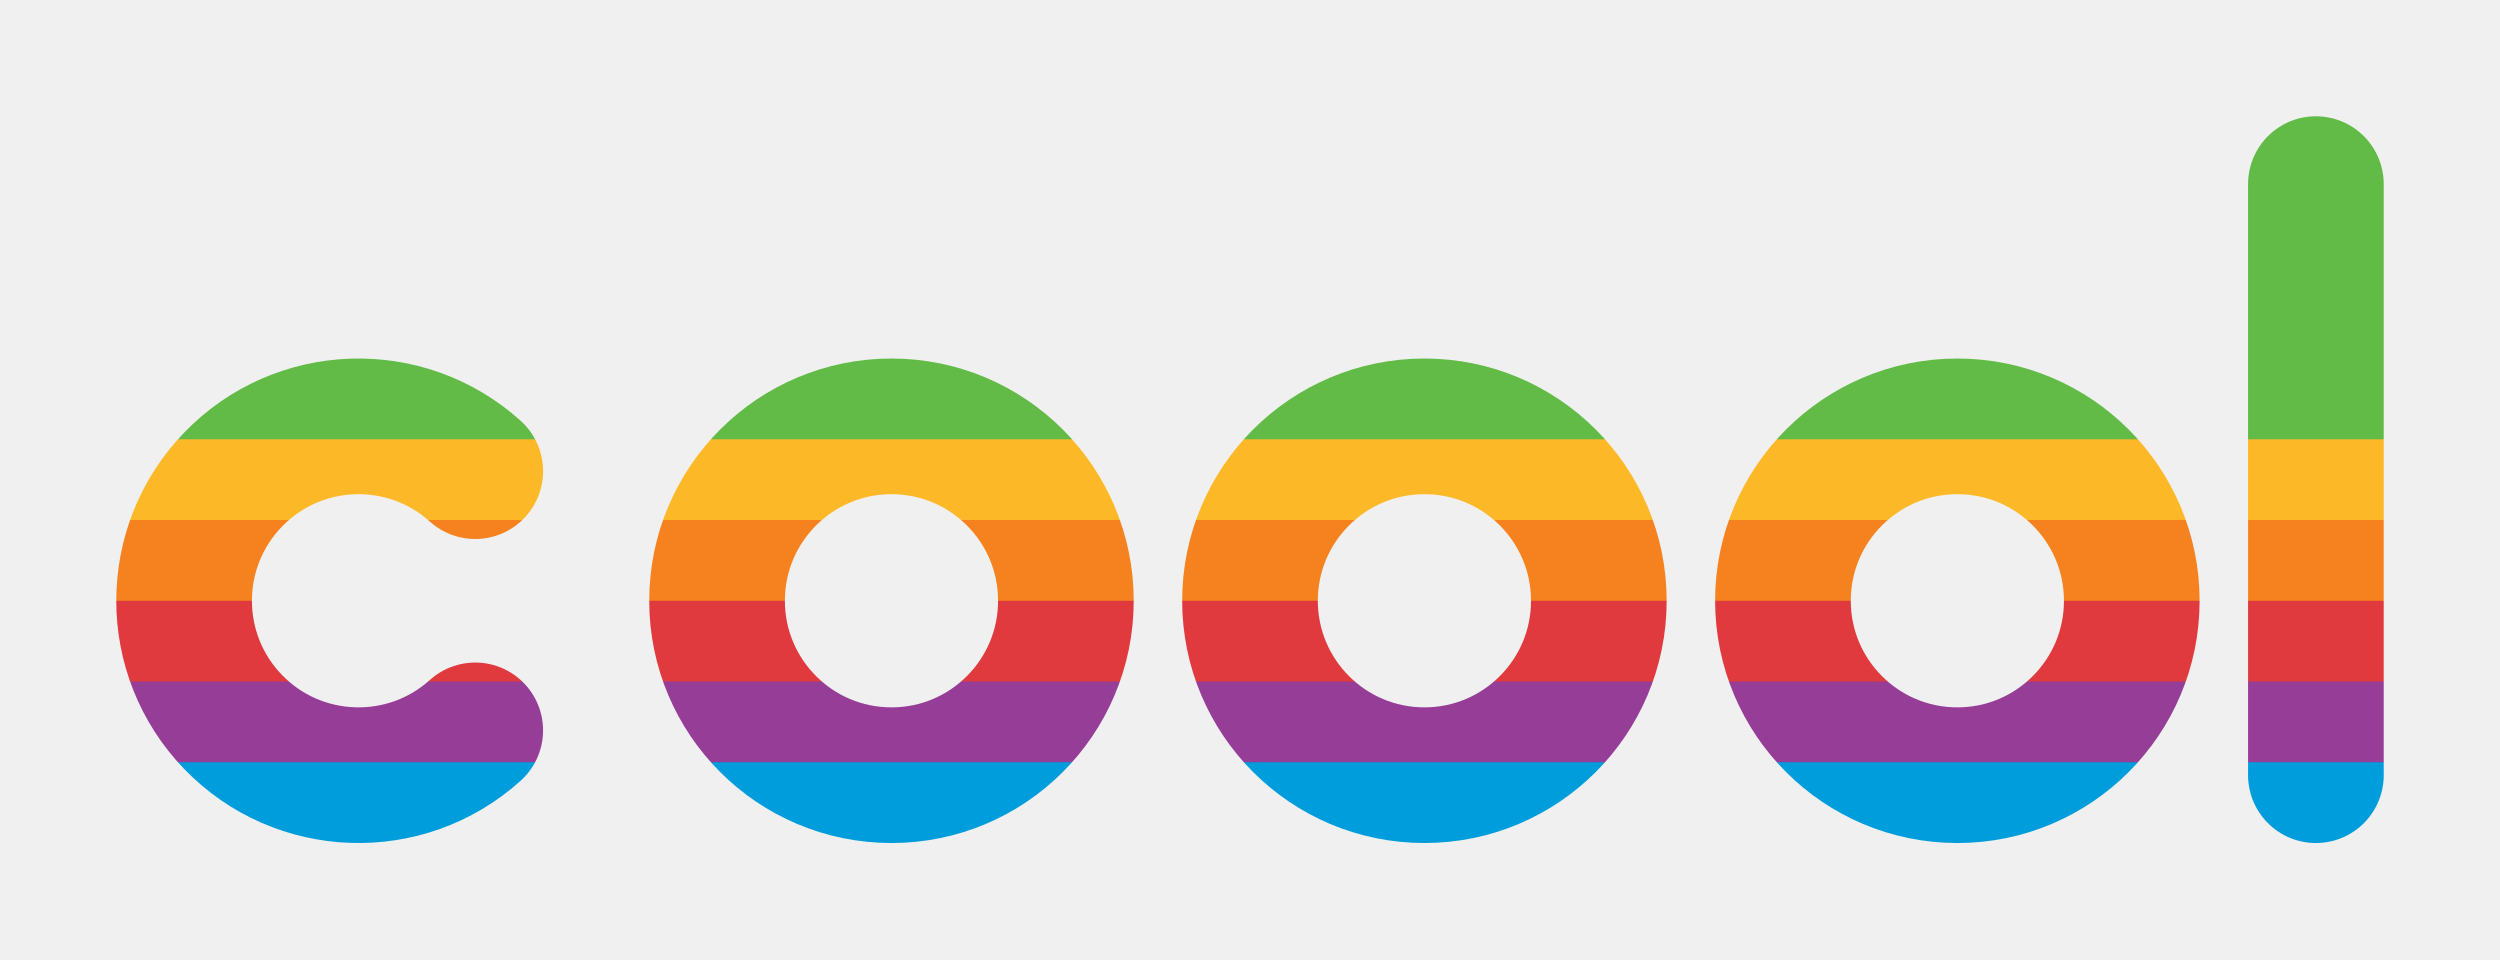
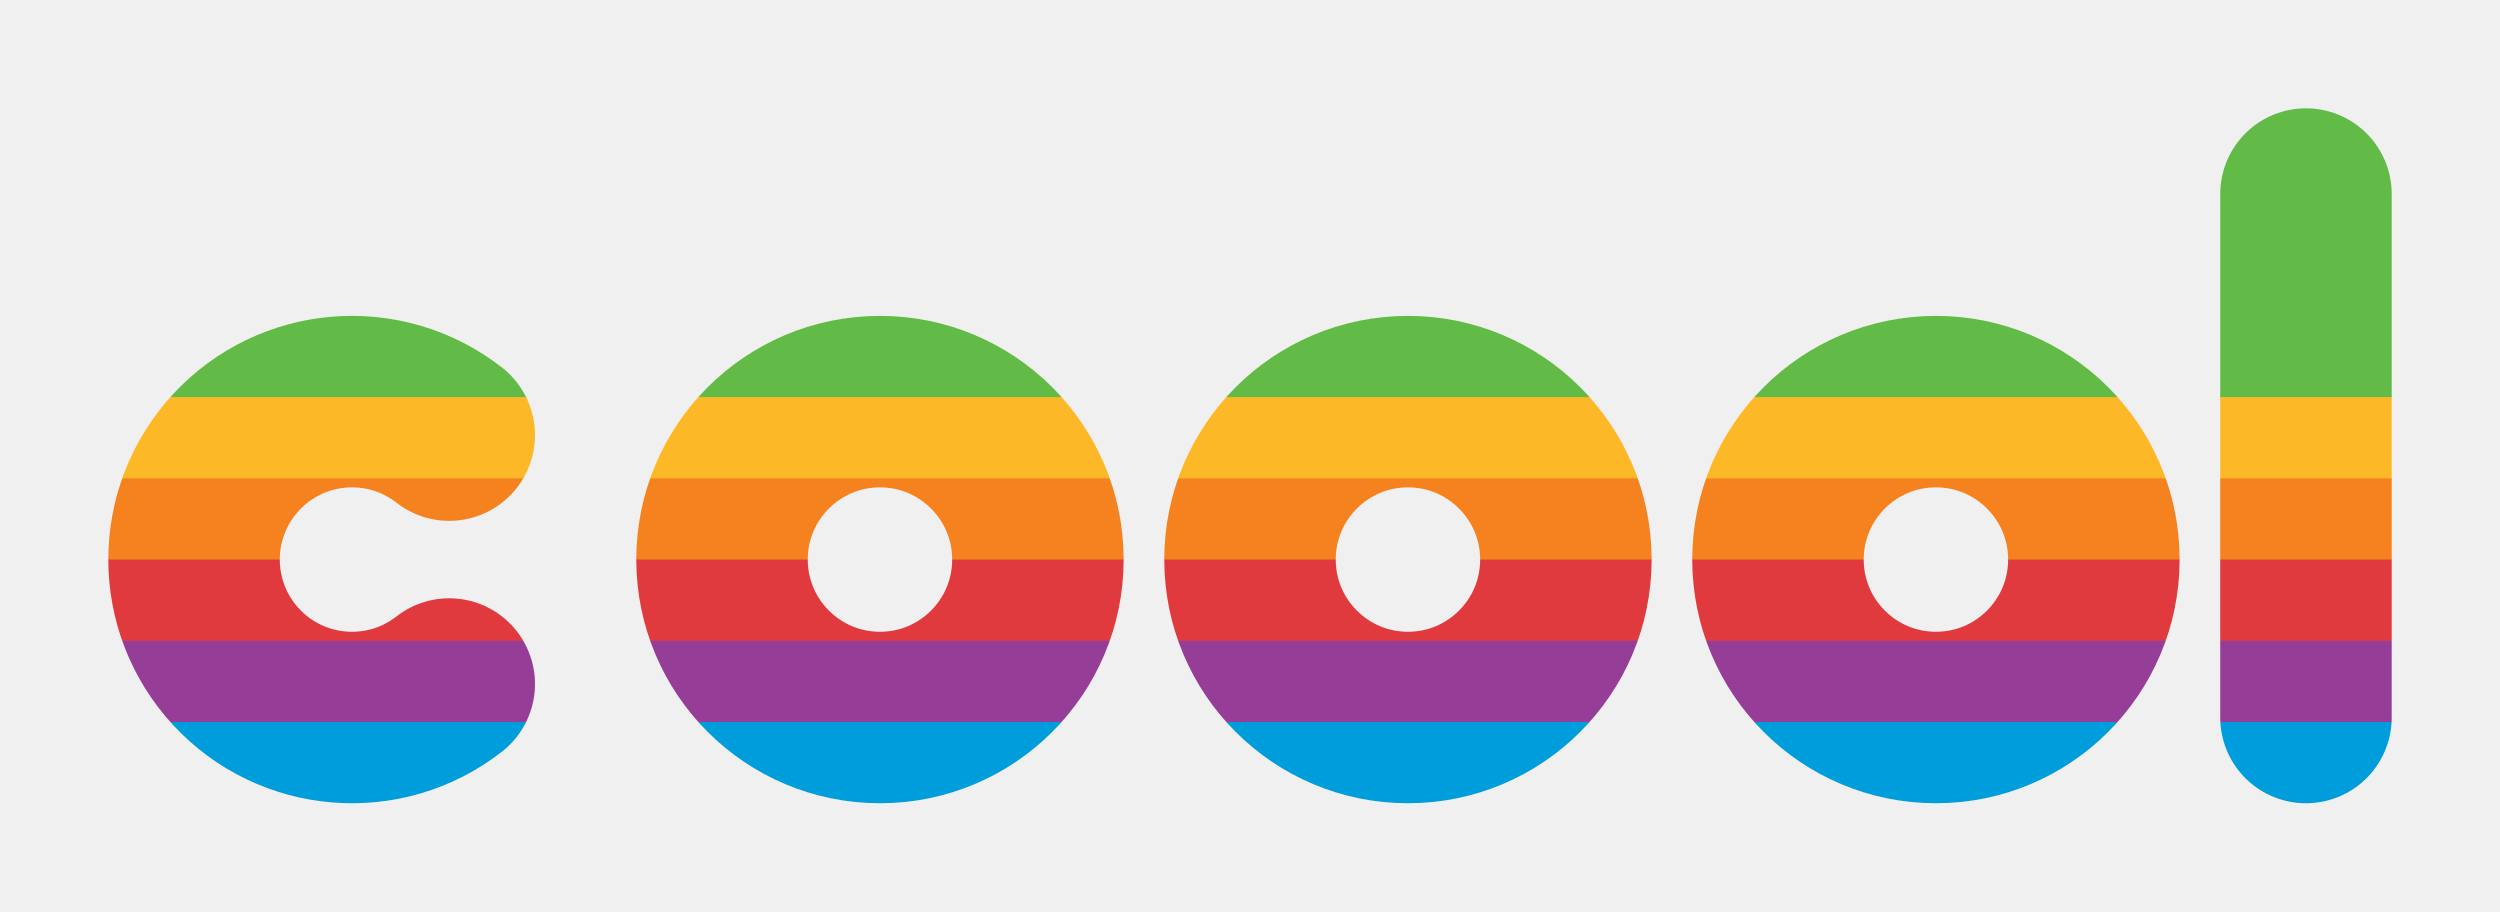
- <svg xmlns="http://www.w3.org/2000/svg" viewBox="0 0 516 198" width="516" height="198">
+ <svg xmlns="http://www.w3.org/2000/svg" viewBox="0 0 554 202" width="554" height="202">
  <defs>
-     <mask id="m" maskUnits="userSpaceOnUse" x="-20" y="-20" width="520" height="200">
-       <g fill="none" stroke="#fff" stroke-width="28" stroke-linecap="round">
-         <path d="M74.09 126.75A36 36 0 1 1 74.09 73.25" />
-         <circle cx="160" cy="100" r="36" />
-         <circle cx="270" cy="100" r="36" />
-         <circle cx="380" cy="100" r="36" />
-         <path d="M454 14V136" />
+     <mask id="m" maskUnits="userSpaceOnUse" x="-20" y="-20" width="546" height="194">
+       <g fill="none" stroke="#fff" stroke-width="38" stroke-linecap="round">
+         <path d="M75.55 127.58A35 35 0 1 1 75.55 72.42" />
+         <circle cx="171.0" cy="100" r="35" />
+         <circle cx="288.0" cy="100" r="35" />
+         <circle cx="405.0" cy="100" r="35" />
+         <path d="M487.0 19.0V135.0" />
      </g>
    </mask>
  </defs>
  <g transform="translate(24 24)">
    <g mask="url(#m)">
-       <rect x="-20" y="-20" width="520" height="70.5" fill="#61BB46" />
-       <rect x="-20" y="50.00" width="520" height="17.17" fill="#61BB46" />
-       <rect x="-20" y="66.67" width="520" height="17.17" fill="#FDB827" />
-       <rect x="-20" y="83.33" width="520" height="17.17" fill="#F5821F" />
-       <rect x="-20" y="100.00" width="520" height="17.17" fill="#E03A3E" />
-       <rect x="-20" y="116.67" width="520" height="17.17" fill="#963D97" />
-       <rect x="-20" y="133.33" width="520" height="17.17" fill="#009DDC" />
+       <rect x="-20" y="-20.0" width="546.0" height="66.5" fill="#61BB46" />
+       <rect x="-20" y="46.00" width="546.0" height="18.50" fill="#61BB46" />
+       <rect x="-20" y="64.00" width="546.0" height="18.50" fill="#FDB827" />
+       <rect x="-20" y="82.00" width="546.0" height="18.50" fill="#F5821F" />
+       <rect x="-20" y="100.00" width="546.0" height="18.50" fill="#E03A3E" />
+       <rect x="-20" y="118.00" width="546.0" height="18.50" fill="#963D97" />
+       <rect x="-20" y="136.00" width="546.0" height="18.50" fill="#009DDC" />
    </g>
  </g>
</svg>
